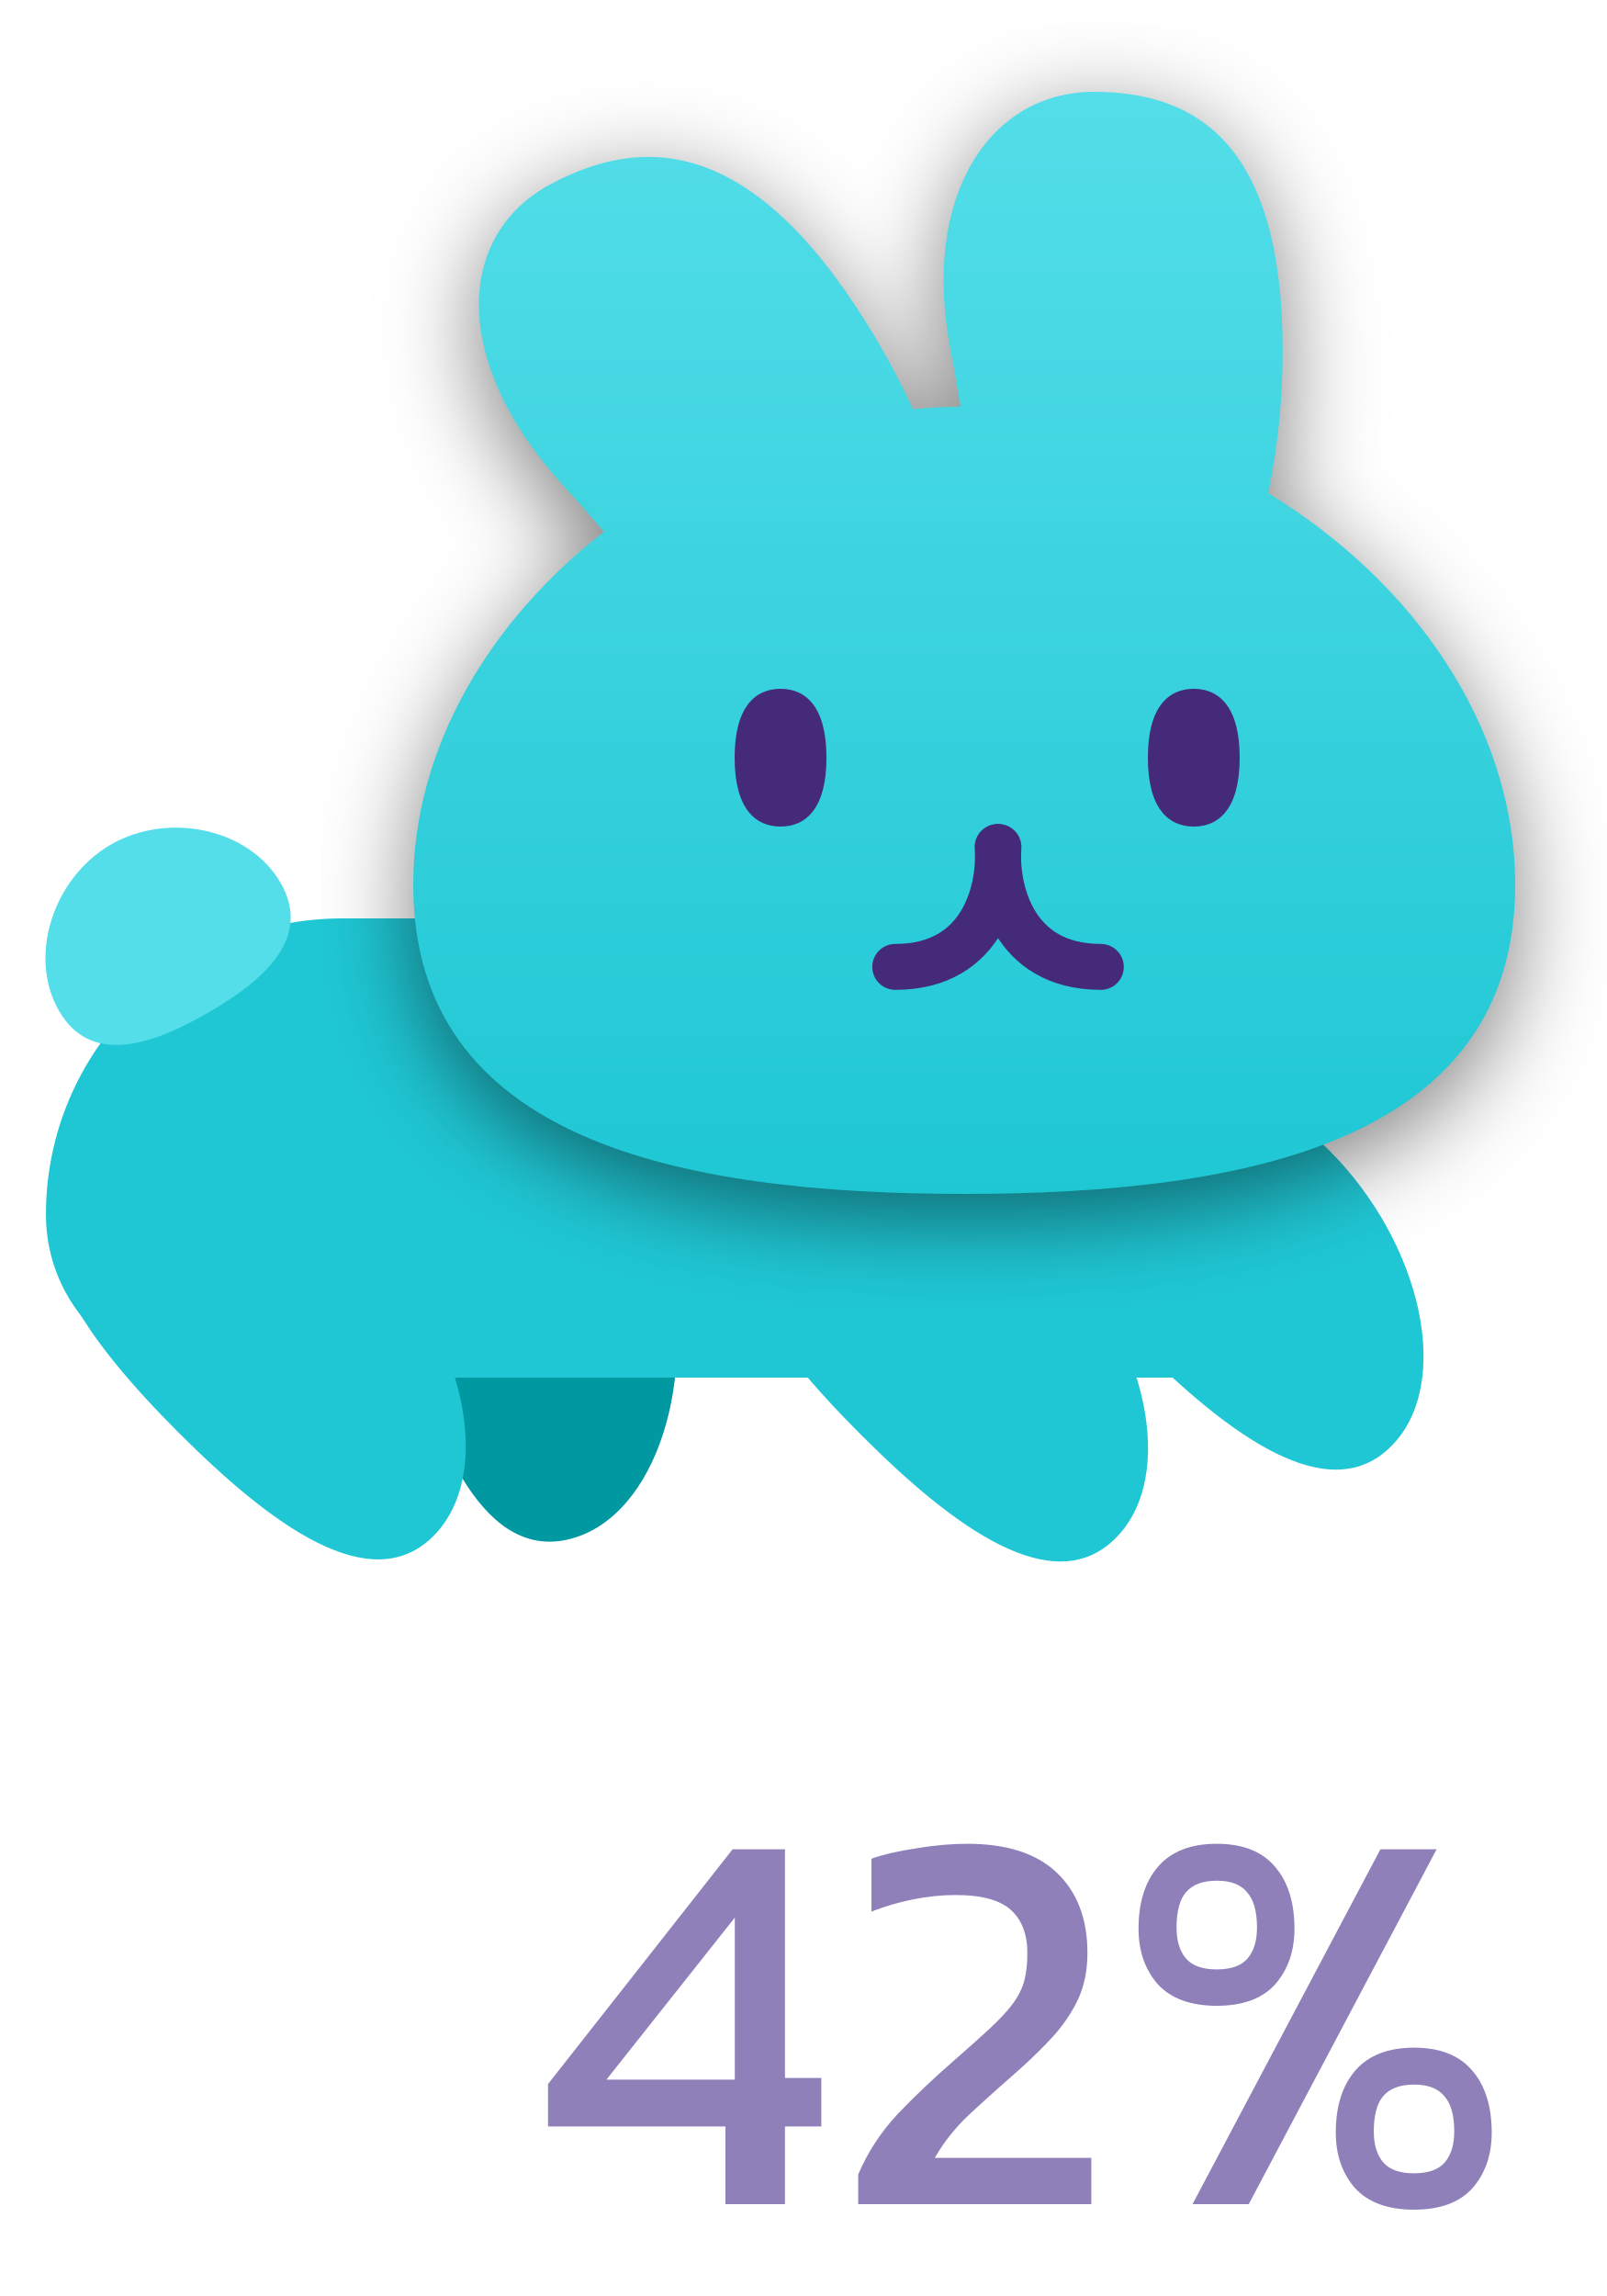
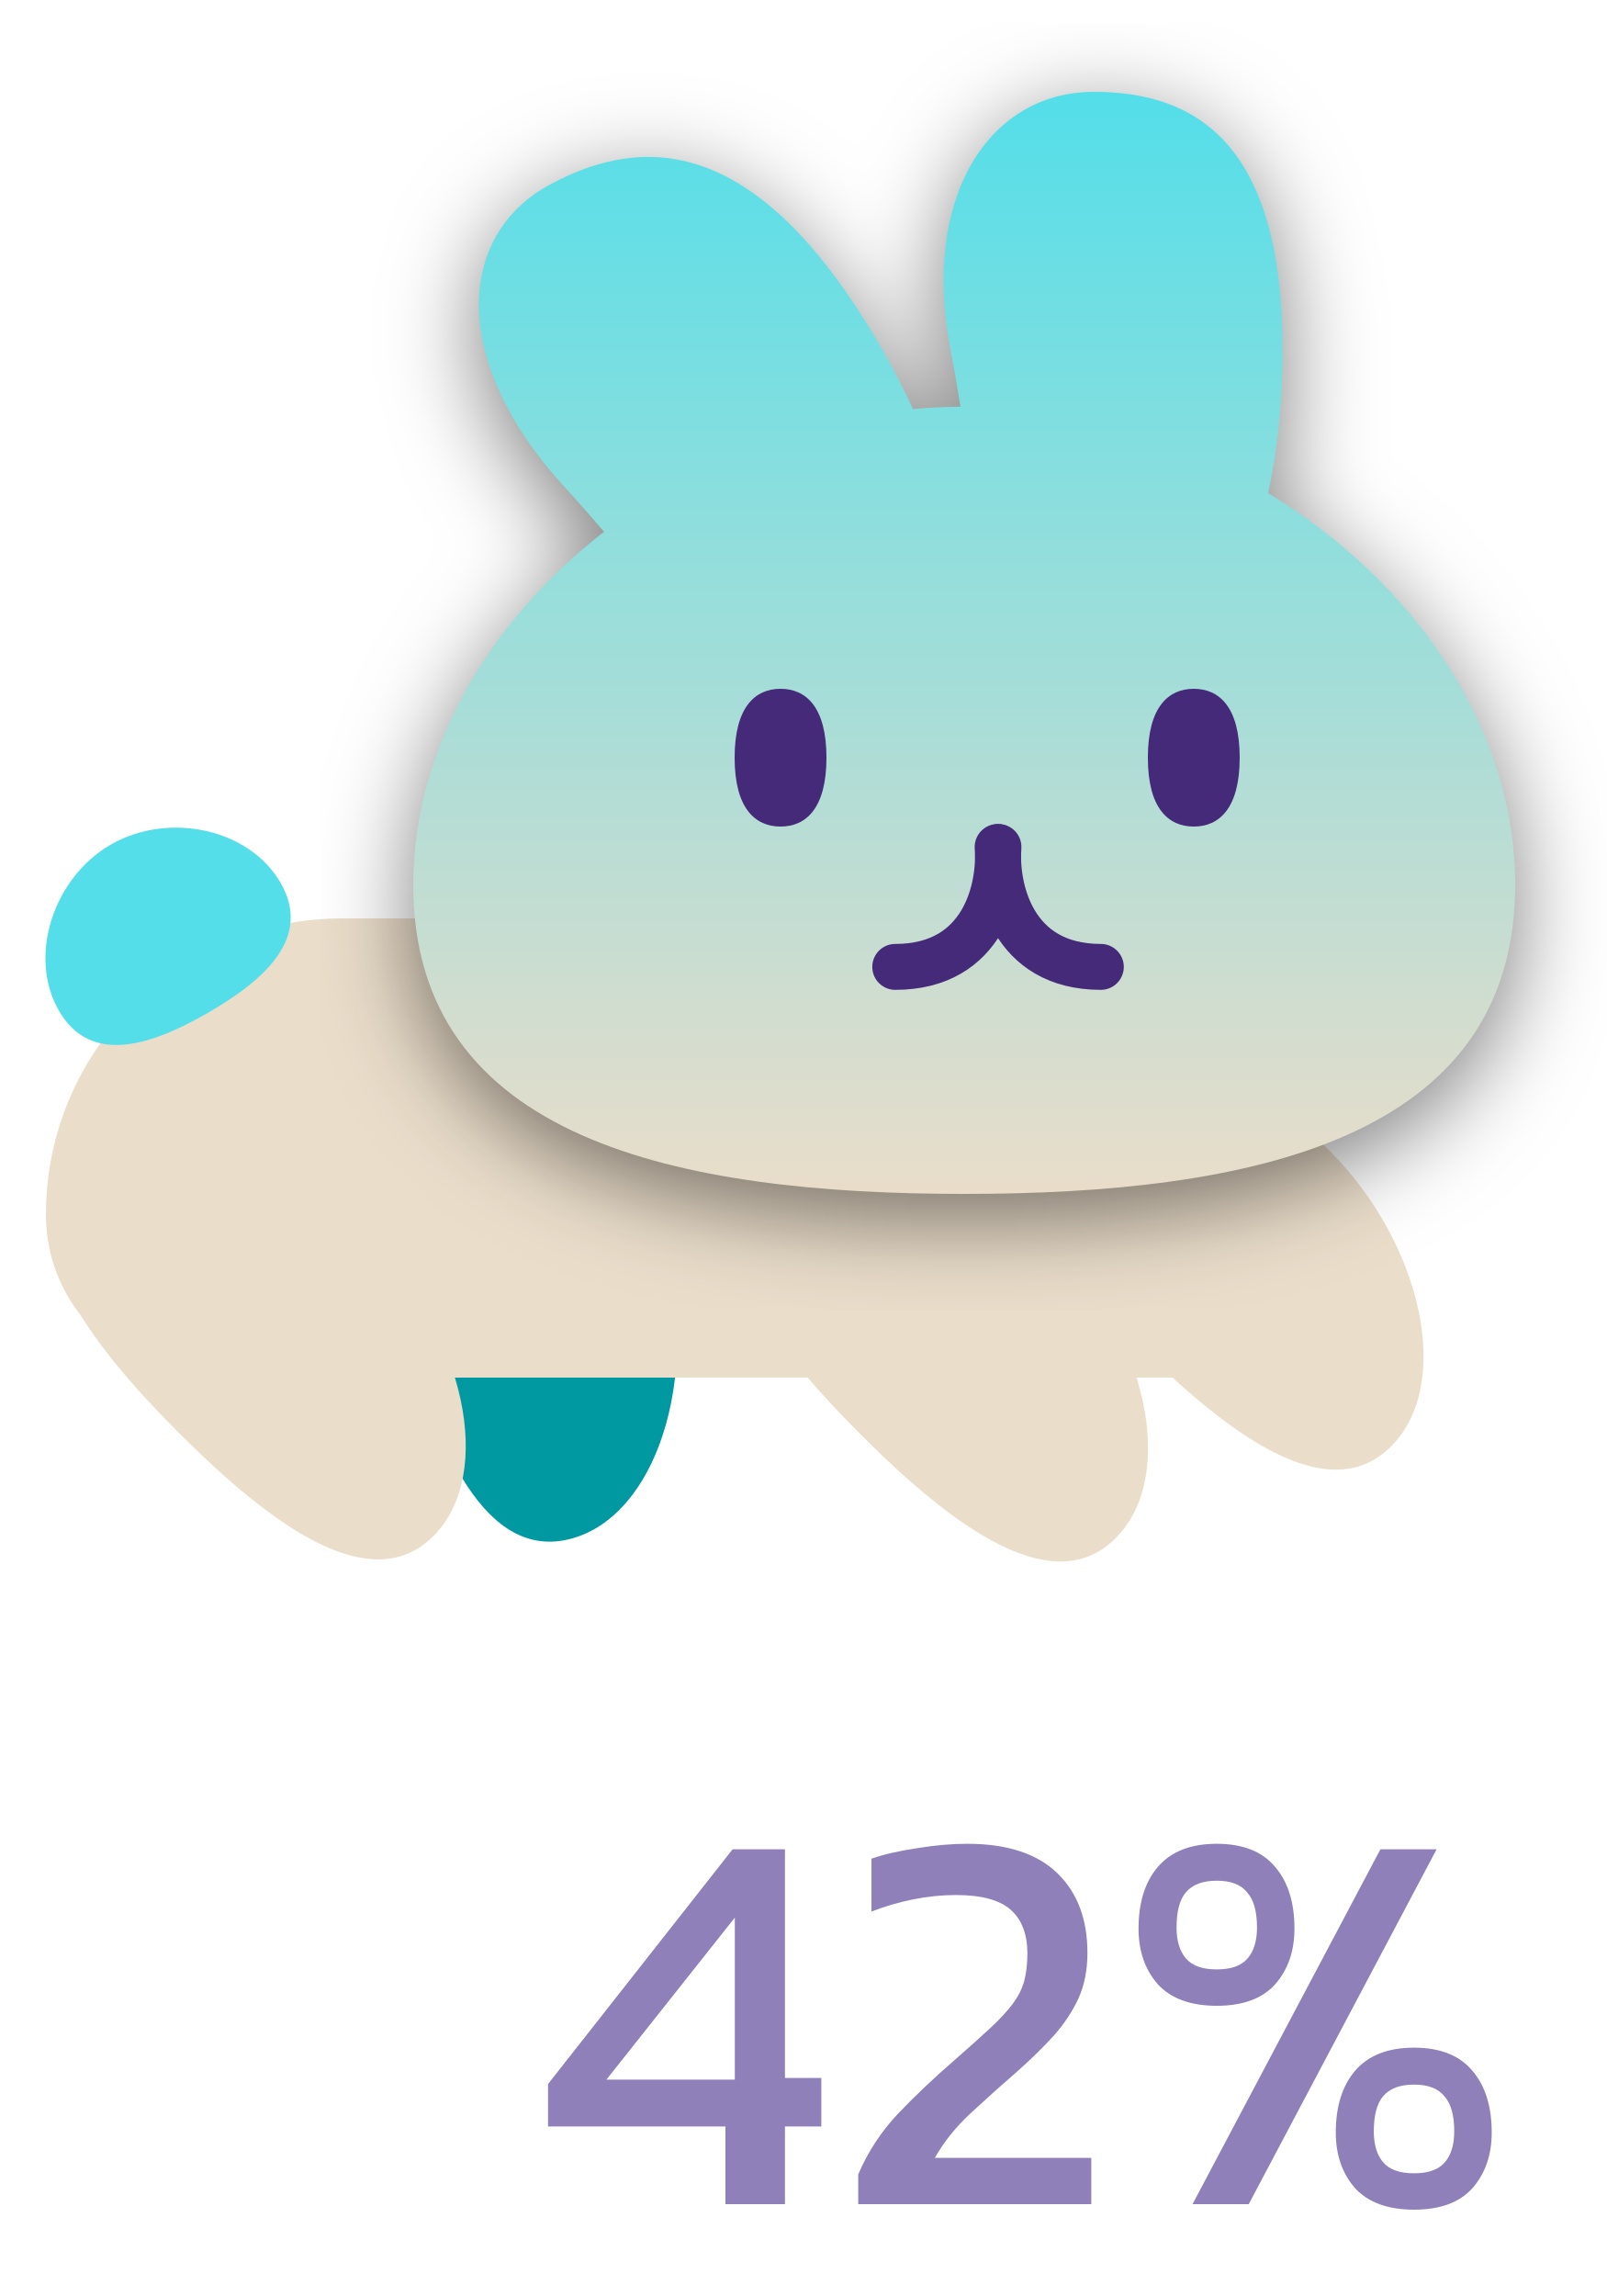
<svg xmlns="http://www.w3.org/2000/svg" width="35" height="50" fill="none" viewBox="0 0 35 50">
  <path fill="#0098A1" d="M9.588 22.865C7.729 23.363 8.025 26.033 8.764 28.79C9.502 31.546 10.581 34.006 12.44 33.508C14.299 33.01 15.233 30.01 14.495 27.254C13.756 24.498 11.447 22.367 9.588 22.865Z" />
-   <path fill="#1FC7D4" d="M1 26.452C1 22.889 3.888 20 7.452 20H13V30H4.548C2.589 30 1 28.411 1 26.452Z" />
+   <path fill="#EADDCA" d="M1 26.452C1 22.889 3.888 20 7.452 20H13V30H4.548C2.589 30 1 28.411 1 26.452Z" />
  <path fill="#53DEE9" d="M6.111 19.225C6.797 20.412 5.778 21.334 4.528 22.056C3.278 22.778 1.97 23.199 1.284 22.011C0.599 20.824 1.163 19.115 2.413 18.393C3.663 17.672 5.425 18.037 6.111 19.225Z" />
-   <path fill="#1FC7D4" d="M1.647 25.66C0.286 27.021 1.878 29.185 3.895 31.203C5.913 33.221 8.077 34.812 9.438 33.452C10.799 32.091 10.108 29.025 8.091 27.008C6.073 24.99 3.007 24.299 1.647 25.66Z" />
-   <rect width="1" height="10" fill="#1FC7D4" transform="matrix(-1 0 0 1 14 20)" />
-   <rect width="17" height="10" x="9" y="20" fill="#1FC7D4" />
-   <path fill="#1FC7D4" d="M16.507 25.706C15.146 27.067 16.738 29.231 18.756 31.249C20.773 33.267 22.938 34.858 24.298 33.497C25.659 32.137 24.968 29.071 22.951 27.053C20.933 25.036 17.868 24.345 16.507 25.706Z" />
-   <path fill="#1FC7D4" d="M22.507 23.706C21.146 25.067 22.738 27.231 24.756 29.249C26.773 31.267 28.938 32.858 30.298 31.497C31.659 30.137 30.968 27.071 28.951 25.053C26.933 23.036 23.868 22.345 22.507 23.706Z" />
+   <path fill="#EADDCA" d="M1.647 25.66C0.286 27.021 1.878 29.185 3.895 31.203C5.913 33.221 8.077 34.812 9.438 33.452C10.799 32.091 10.108 29.025 8.091 27.008C6.073 24.99 3.007 24.299 1.647 25.66Z" />
+   <rect width="1" height="10" fill="#EADDCA" transform="matrix(-1 0 0 1 14 20)" />
+   <rect width="17" height="10" x="9" y="20" fill="#EADDCA" />
+   <path fill="#EADDCA" d="M16.507 25.706C15.146 27.067 16.738 29.231 18.756 31.249C20.773 33.267 22.938 34.858 24.298 33.497C25.659 32.137 24.968 29.071 22.951 27.053C20.933 25.036 17.868 24.345 16.507 25.706Z" />
+   <path fill="#EADDCA" d="M22.507 23.706C21.146 25.067 22.738 27.231 24.756 29.249C26.773 31.267 28.938 32.858 30.298 31.497C31.659 30.137 30.968 27.071 28.951 25.053C26.933 23.036 23.868 22.345 22.507 23.706Z" />
  <g filter="url(#filter0_d)">
    <path fill="url(#paint0_linear_bunny_full)" fill-rule="evenodd" d="M20.705 7.634C20.781 8.027 20.852 8.438 20.919 8.857C20.573 8.86 20.227 8.877 19.884 8.909C19.603 8.295 19.269 7.672 18.884 7.053C16.396 3.051 14.062 2.901 11.989 4.013C9.915 5.124 9.811 7.896 12.283 10.592C12.57 10.905 12.863 11.238 13.157 11.58C10.66 13.516 9 16.291 9 19.27C9 24.829 14.785 26 21 26C27.215 26 33 24.829 33 19.27C33 15.828 30.784 12.658 27.621 10.741C27.824 9.785 27.936 8.735 27.936 7.634C27.936 3.172 26.095 2 23.824 2C21.553 2 20.051 4.271 20.705 7.634Z" clip-rule="evenodd" />
  </g>
  <path stroke="#452A7A" stroke-linecap="round" d="M21.728 18.445C21.796 19.315 21.445 21.056 19.498 21.056" />
  <path stroke="#452A7A" stroke-linecap="round" d="M21.746 18.445C21.678 19.315 22.03 21.056 23.976 21.056" />
  <path fill="#452A7A" d="M18 16.5C18 17.605 17.552 18 17 18C16.448 18 16 17.605 16 16.5C16 15.395 16.448 15 17 15C17.552 15 18 15.395 18 16.5Z" />
  <path fill="#452A7A" d="M27 16.5C27 17.605 26.552 18 26 18C25.448 18 25 17.605 25 16.5C25 15.395 25.448 15 26 15C26.552 15 27 15.395 27 16.5Z" />
  <path fill="#8F80BA" d="M15.8 48V46.308H11.936V45.384L15.956 40.272H17.096V45.252H17.888V46.308H17.096V48H15.8ZM13.208 45.288H16.004V41.76L13.208 45.288ZM18.692 48V47.352C18.9 46.864 19.188 46.424 19.556 46.032C19.932 45.64 20.332 45.26 20.756 44.892C21.076 44.612 21.34 44.376 21.548 44.184C21.764 43.984 21.932 43.804 22.052 43.644C22.172 43.484 22.256 43.32 22.304 43.152C22.352 42.976 22.376 42.772 22.376 42.54C22.376 42.124 22.256 41.808 22.016 41.592C21.776 41.376 21.376 41.268 20.816 41.268C20.512 41.268 20.2 41.3 19.88 41.364C19.568 41.428 19.268 41.516 18.98 41.628V40.476C19.26 40.38 19.592 40.304 19.976 40.248C20.36 40.184 20.724 40.152 21.068 40.152C21.932 40.152 22.584 40.364 23.024 40.788C23.464 41.212 23.684 41.792 23.684 42.528C23.684 42.896 23.62 43.224 23.492 43.512C23.364 43.792 23.188 44.06 22.964 44.316C22.74 44.564 22.48 44.82 22.184 45.084C21.816 45.404 21.468 45.716 21.14 46.02C20.82 46.316 20.56 46.64 20.36 46.992H23.768V48H18.692ZM26.501 43.68C25.933 43.68 25.505 43.524 25.217 43.212C24.937 42.892 24.797 42.488 24.797 42C24.797 41.432 24.937 40.984 25.217 40.656C25.505 40.32 25.933 40.152 26.501 40.152C27.069 40.152 27.493 40.32 27.773 40.656C28.053 40.984 28.193 41.432 28.193 42C28.193 42.488 28.053 42.892 27.773 43.212C27.493 43.524 27.069 43.68 26.501 43.68ZM25.973 48L30.065 40.272H31.289L27.197 48H25.973ZM26.501 42.888C26.813 42.888 27.037 42.808 27.173 42.648C27.309 42.488 27.377 42.264 27.377 41.976C27.377 41.624 27.305 41.368 27.161 41.208C27.025 41.04 26.805 40.956 26.501 40.956C26.197 40.956 25.973 41.04 25.829 41.208C25.693 41.368 25.625 41.624 25.625 41.976C25.625 42.264 25.693 42.488 25.829 42.648C25.965 42.808 26.189 42.888 26.501 42.888ZM30.797 48.12C30.229 48.12 29.801 47.964 29.513 47.652C29.233 47.332 29.093 46.928 29.093 46.44C29.093 45.872 29.233 45.424 29.513 45.096C29.801 44.76 30.229 44.592 30.797 44.592C31.365 44.592 31.789 44.76 32.069 45.096C32.349 45.424 32.489 45.872 32.489 46.44C32.489 46.928 32.349 47.332 32.069 47.652C31.789 47.964 31.365 48.12 30.797 48.12ZM30.797 47.328C31.109 47.328 31.333 47.248 31.469 47.088C31.605 46.928 31.673 46.704 31.673 46.416C31.673 46.064 31.601 45.808 31.457 45.648C31.321 45.48 31.101 45.396 30.797 45.396C30.493 45.396 30.269 45.48 30.125 45.648C29.989 45.808 29.921 46.064 29.921 46.416C29.921 46.704 29.989 46.928 30.125 47.088C30.261 47.248 30.485 47.328 30.797 47.328Z" />
  <defs>
    <filter id="filter0_d" width="28" height="28" x="7" y=".5" color-interpolation-filters="sRGB" filterUnits="userSpaceOnUse">
      <feFlood flood-opacity="0" result="BackgroundImageFix" />
      <feColorMatrix in="SourceAlpha" type="matrix" values="0 0 0 0 0 0 0 0 0 0 0 0 0 0 0 0 0 0 127 0" />
      <feOffset dy=".5" />
      <feGaussianBlur stdDeviation="1" />
      <feColorMatrix type="matrix" values="0 0 0 0 0 0 0 0 0 0 0 0 0 0 0 0 0 0 0.5 0" />
      <feBlend in2="BackgroundImageFix" mode="normal" result="effect1_dropShadow" />
      <feBlend in="SourceGraphic" in2="effect1_dropShadow" mode="normal" result="shape" />
    </filter>
    <linearGradient id="paint0_linear_bunny_full" x1="21" x2="21" y1="2" y2="26" gradientUnits="userSpaceOnUse">
      <stop stop-color="#53DEE9" />
-       <stop offset="1" stop-color="#1FC7D4" />
+       <stop offset="1" stop-color="#EADDCA" />
    </linearGradient>
  </defs>
</svg>
